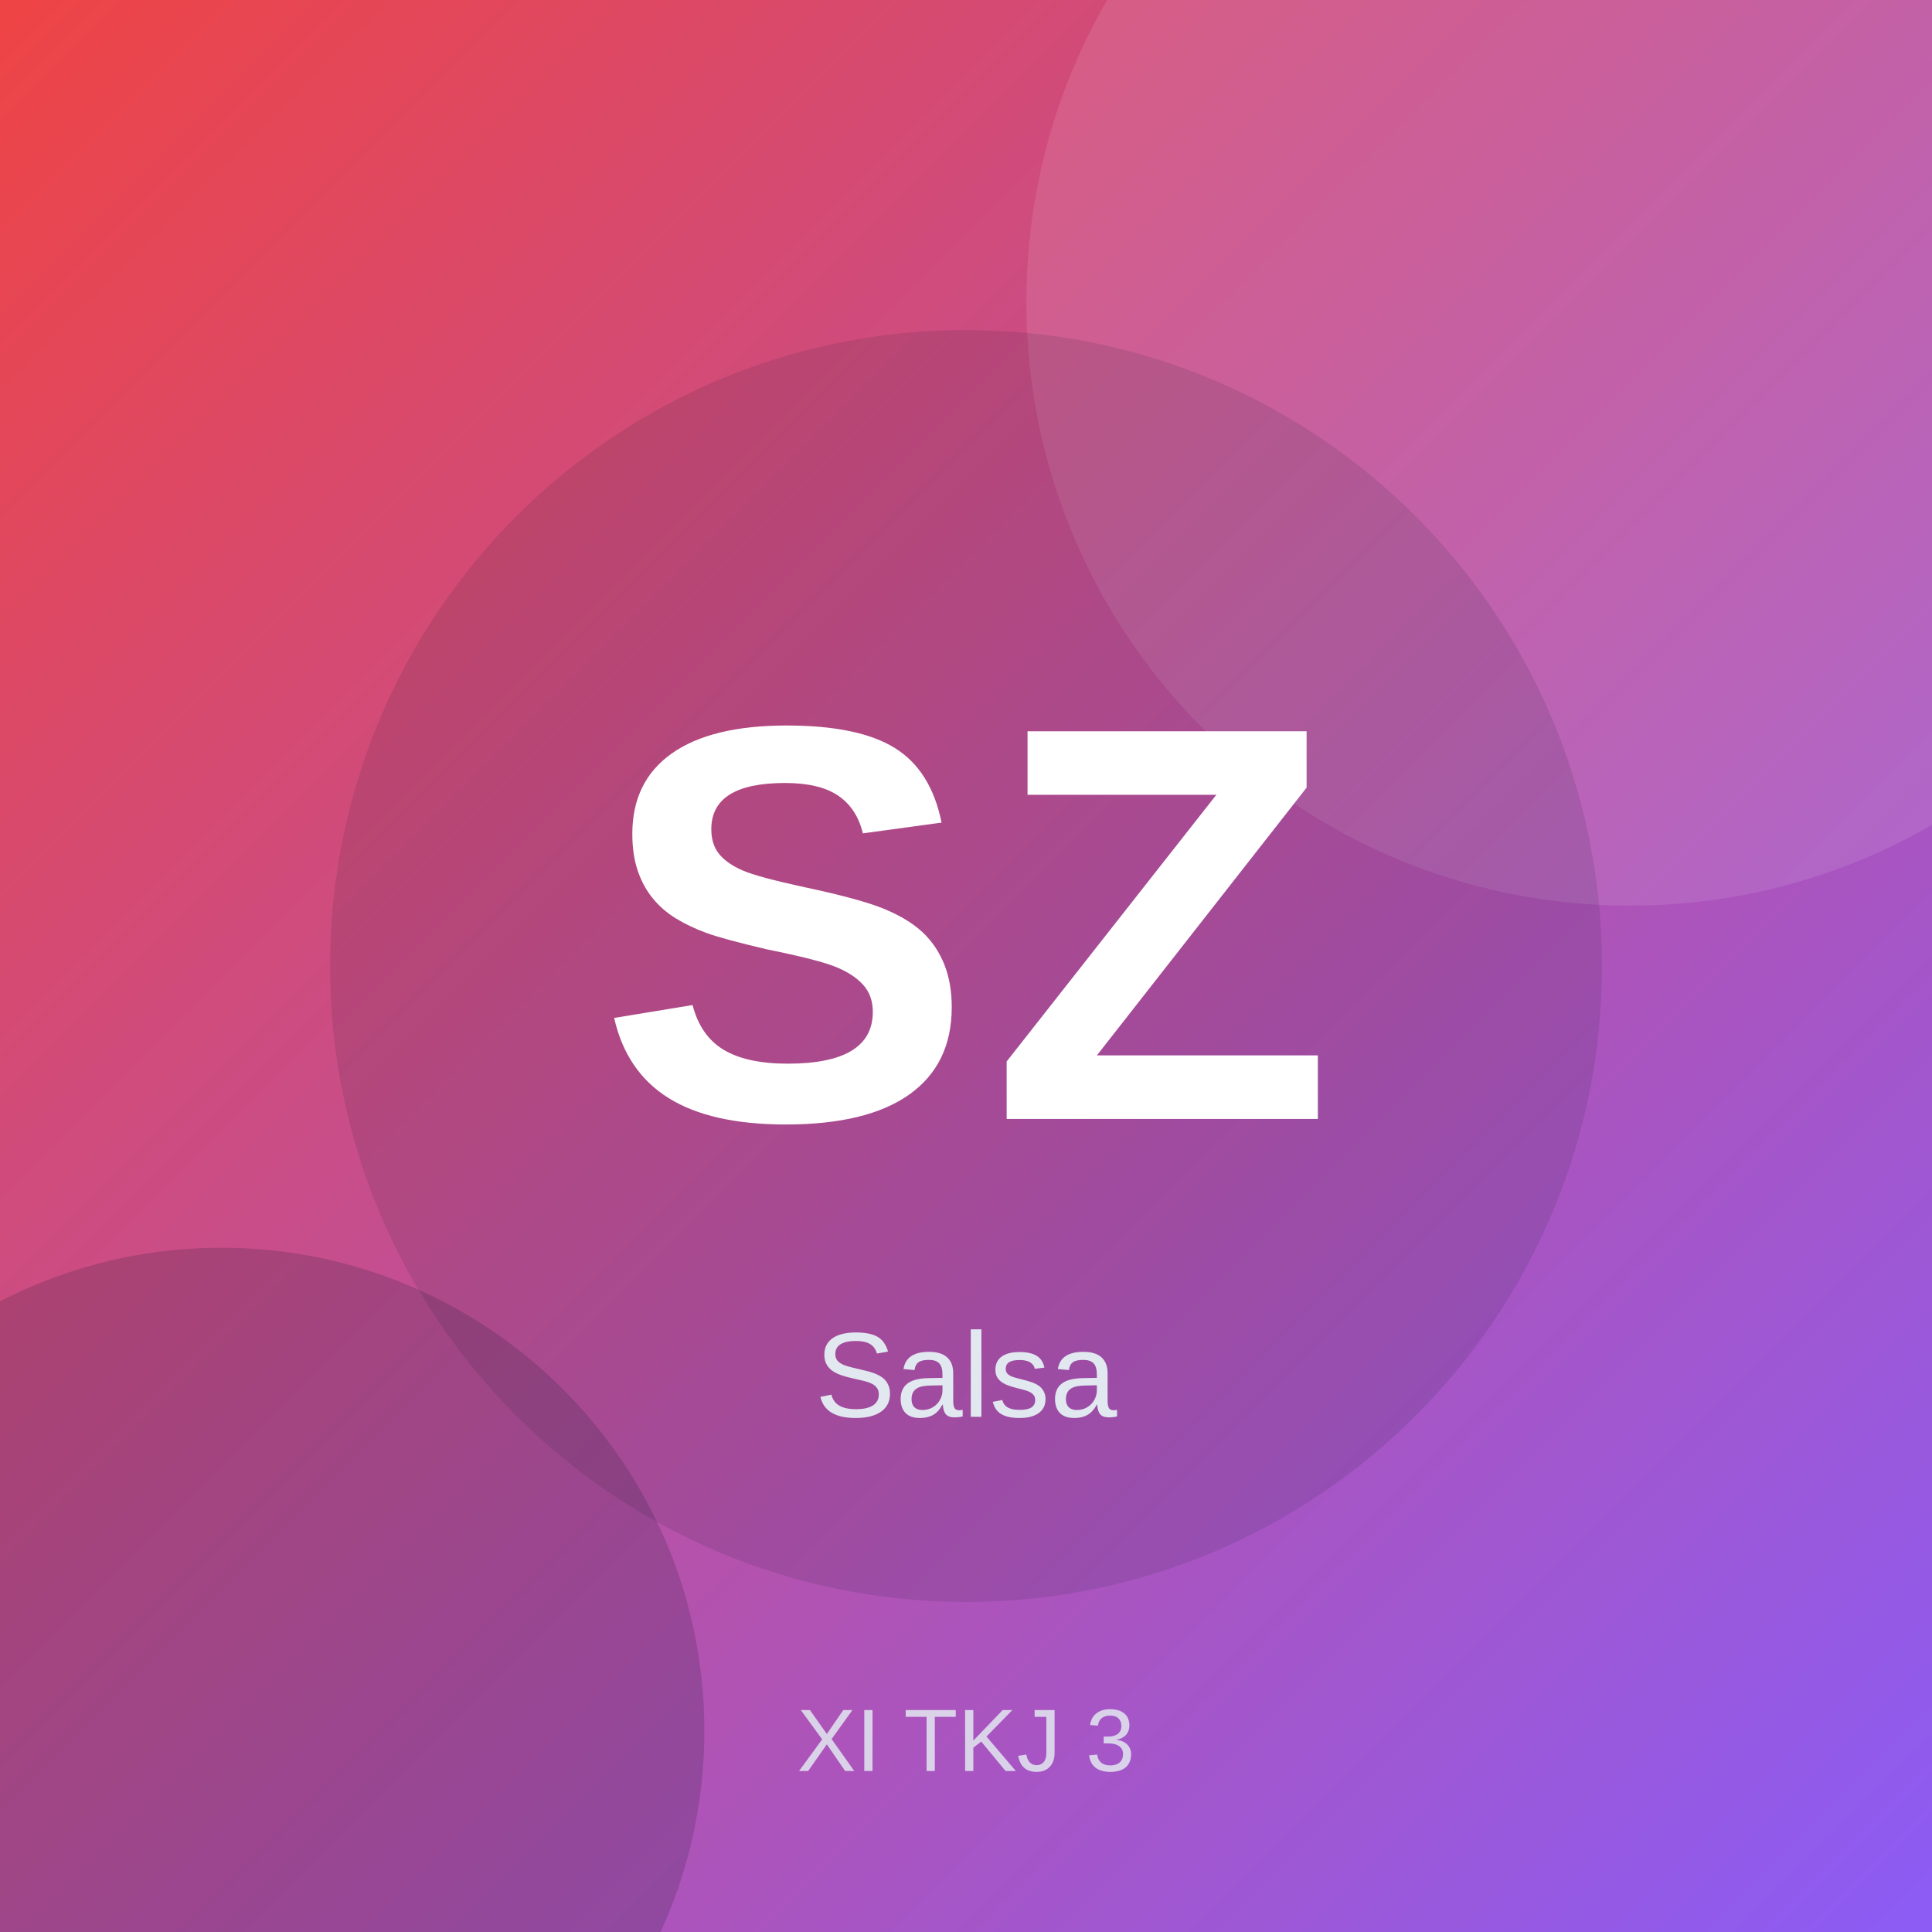
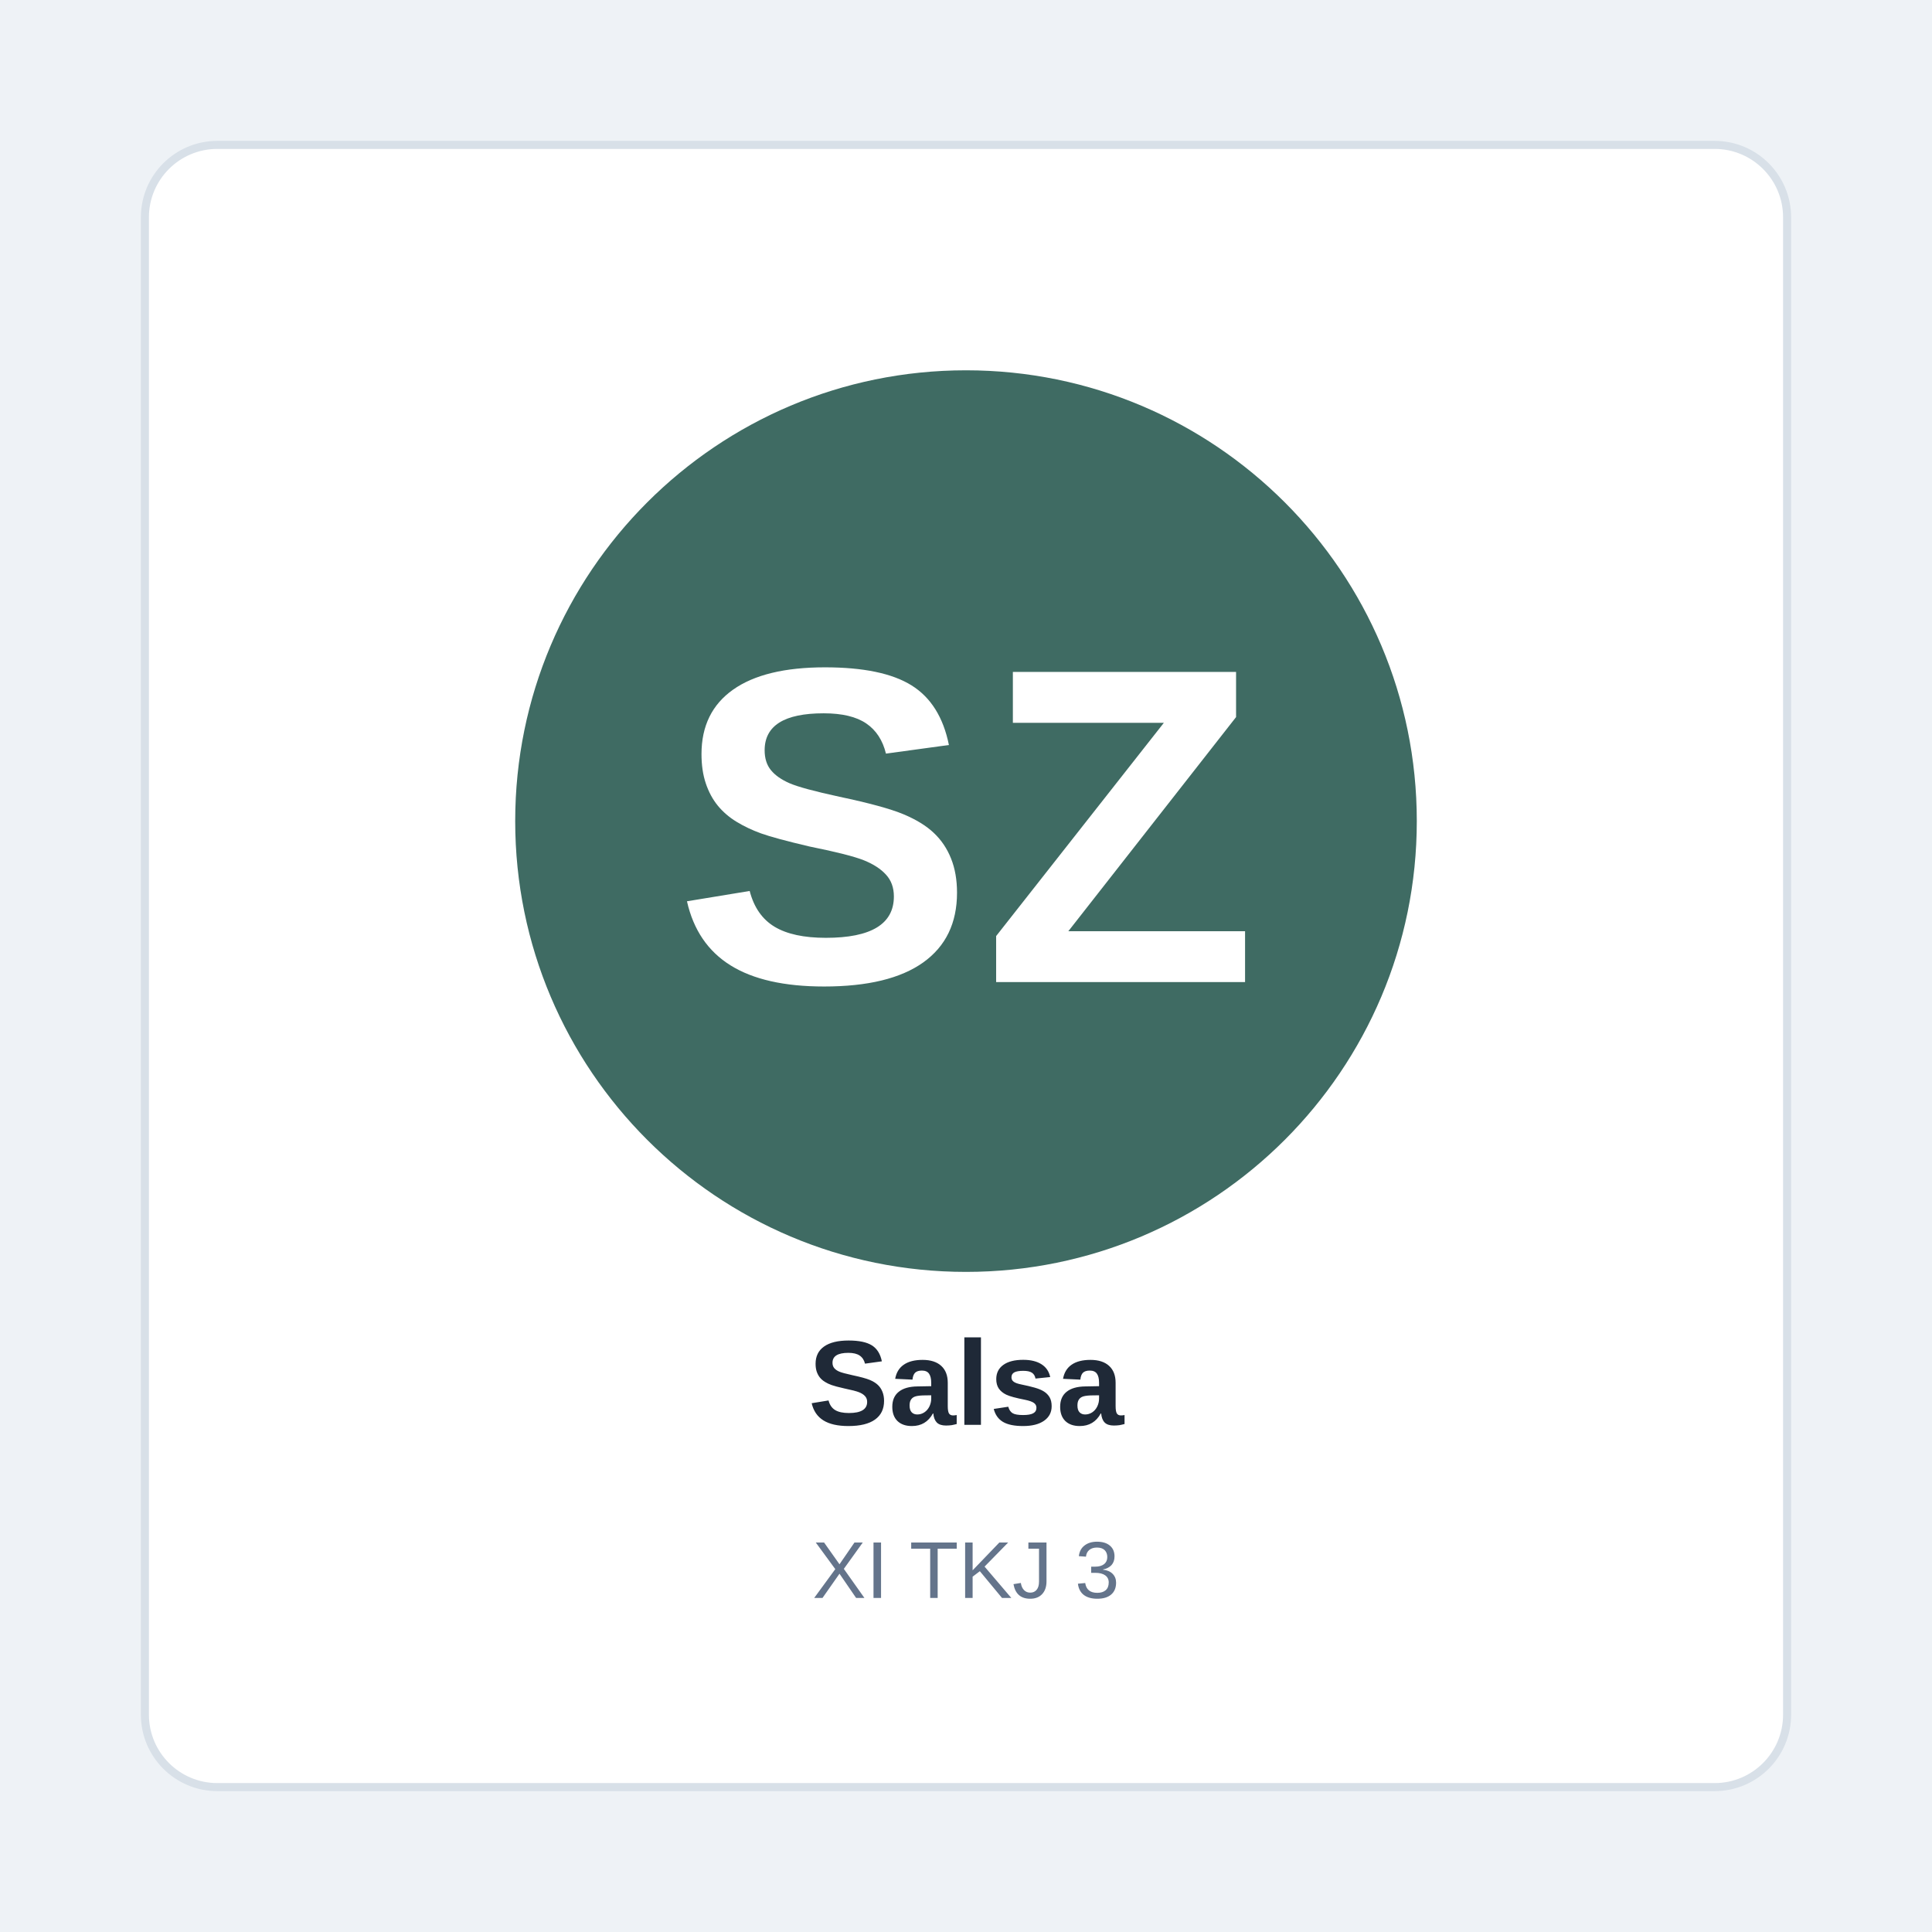
<svg xmlns="http://www.w3.org/2000/svg" width="480" height="480" viewBox="0 0 480 480">
-   <defs>
-     <linearGradient id="g" x1="0" y1="0" x2="1" y2="1">
-       <stop offset="0" stop-color="#ef4444" />
-       <stop offset="1" stop-color="#8b5cf6" />
-     </linearGradient>
-   </defs>
-   <rect width="480" height="480" fill="url(#g)" />
-   <circle cx="405" cy="75" r="150" fill="#ffffff" opacity="0.10" />
-   <circle cx="55" cy="430" r="120" fill="#0f172a" opacity="0.18" />
-   <circle cx="240" cy="240" r="158" fill="#0f172a" opacity="0.12" />
-   <text x="240" y="278" font-family="'Segoe UI', Arial, sans-serif" font-size="140" font-weight="700" fill="#ffffff" text-anchor="middle" letter-spacing="4">SZ</text>
-   <text x="240" y="352" font-family="'Segoe UI', Arial, sans-serif" font-size="30" fill="#e2e8f0" text-anchor="middle">Salsa</text>
-   <text x="240" y="440" font-family="'Segoe UI', Arial, sans-serif" font-size="22" fill="#e2e8f0" text-anchor="middle" opacity="0.85">XI TKJ 3</text>
+   <rect width="480" height="480" fill="#eef2f6" />
+   <rect x="36" y="36" width="408" height="408" rx="18" fill="#ffffff" stroke="#d8e0e8" stroke-width="2" />
+   <circle cx="240" cy="204" r="112" fill="#3f6b63" />
+   <text x="240" y="244" font-family="Arial, sans-serif" font-size="112" font-weight="700" fill="#ffffff" text-anchor="middle" letter-spacing="2">SZ</text>
+   <text x="240" y="354" font-family="Arial, sans-serif" font-size="30" font-weight="600" fill="#1f2937" text-anchor="middle">Salsa</text>
+   <text x="240" y="397" font-family="Arial, sans-serif" font-size="20" fill="#64748b" text-anchor="middle">XI TKJ 3</text>
</svg>
